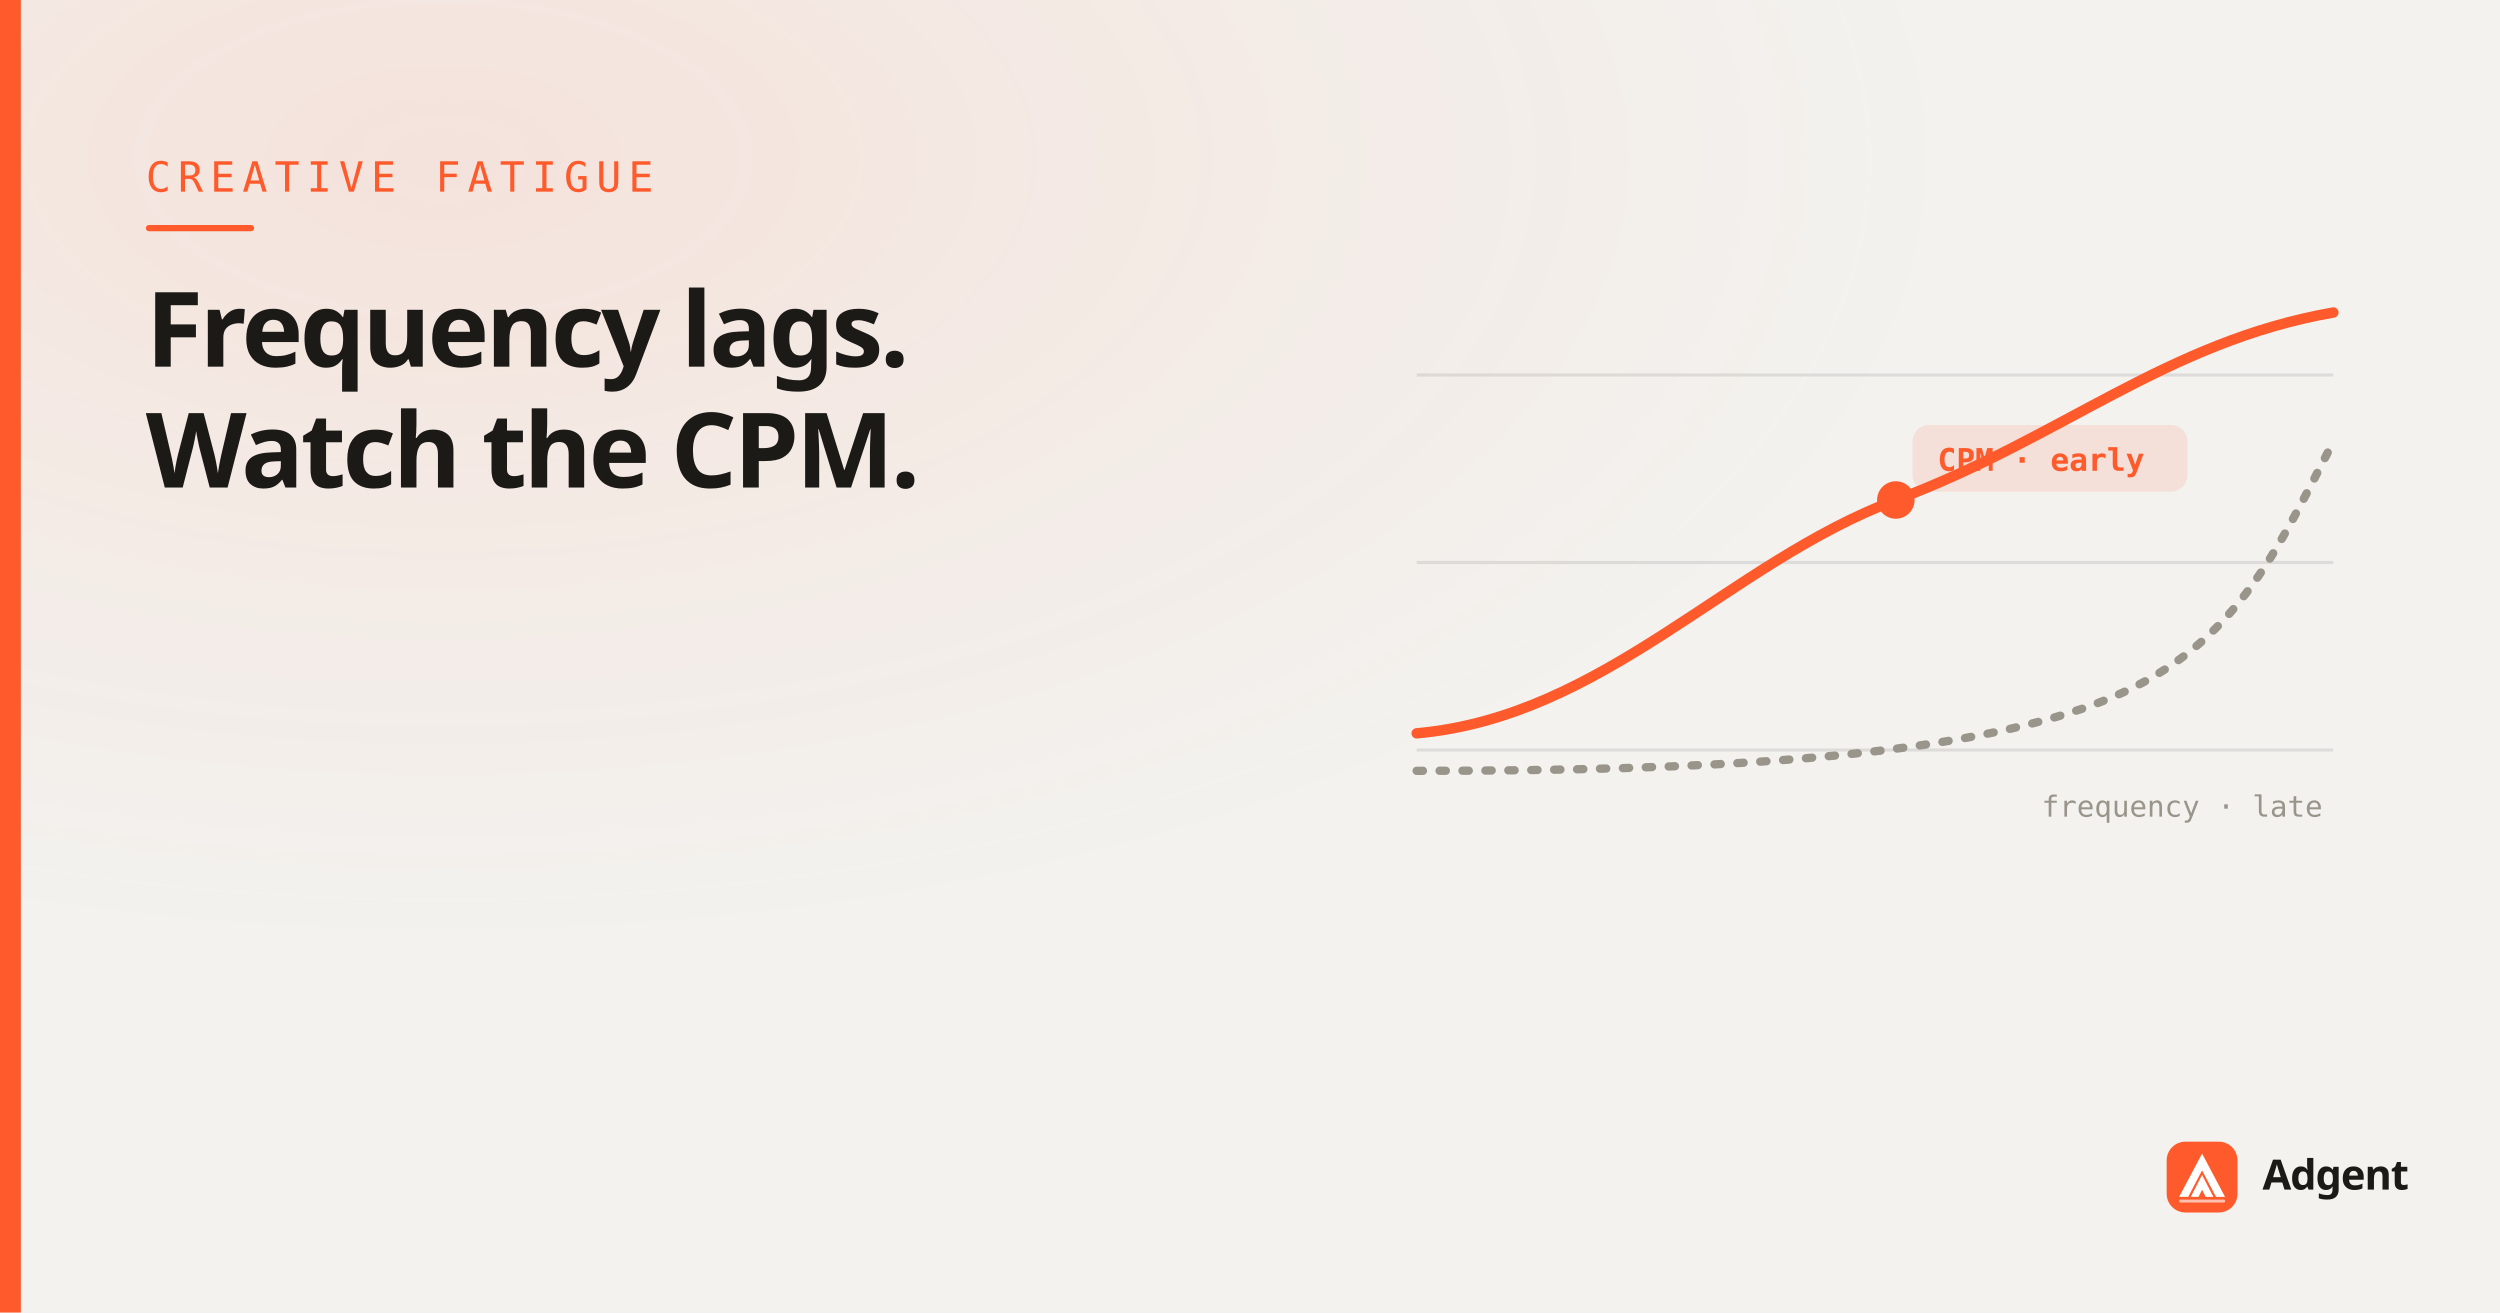
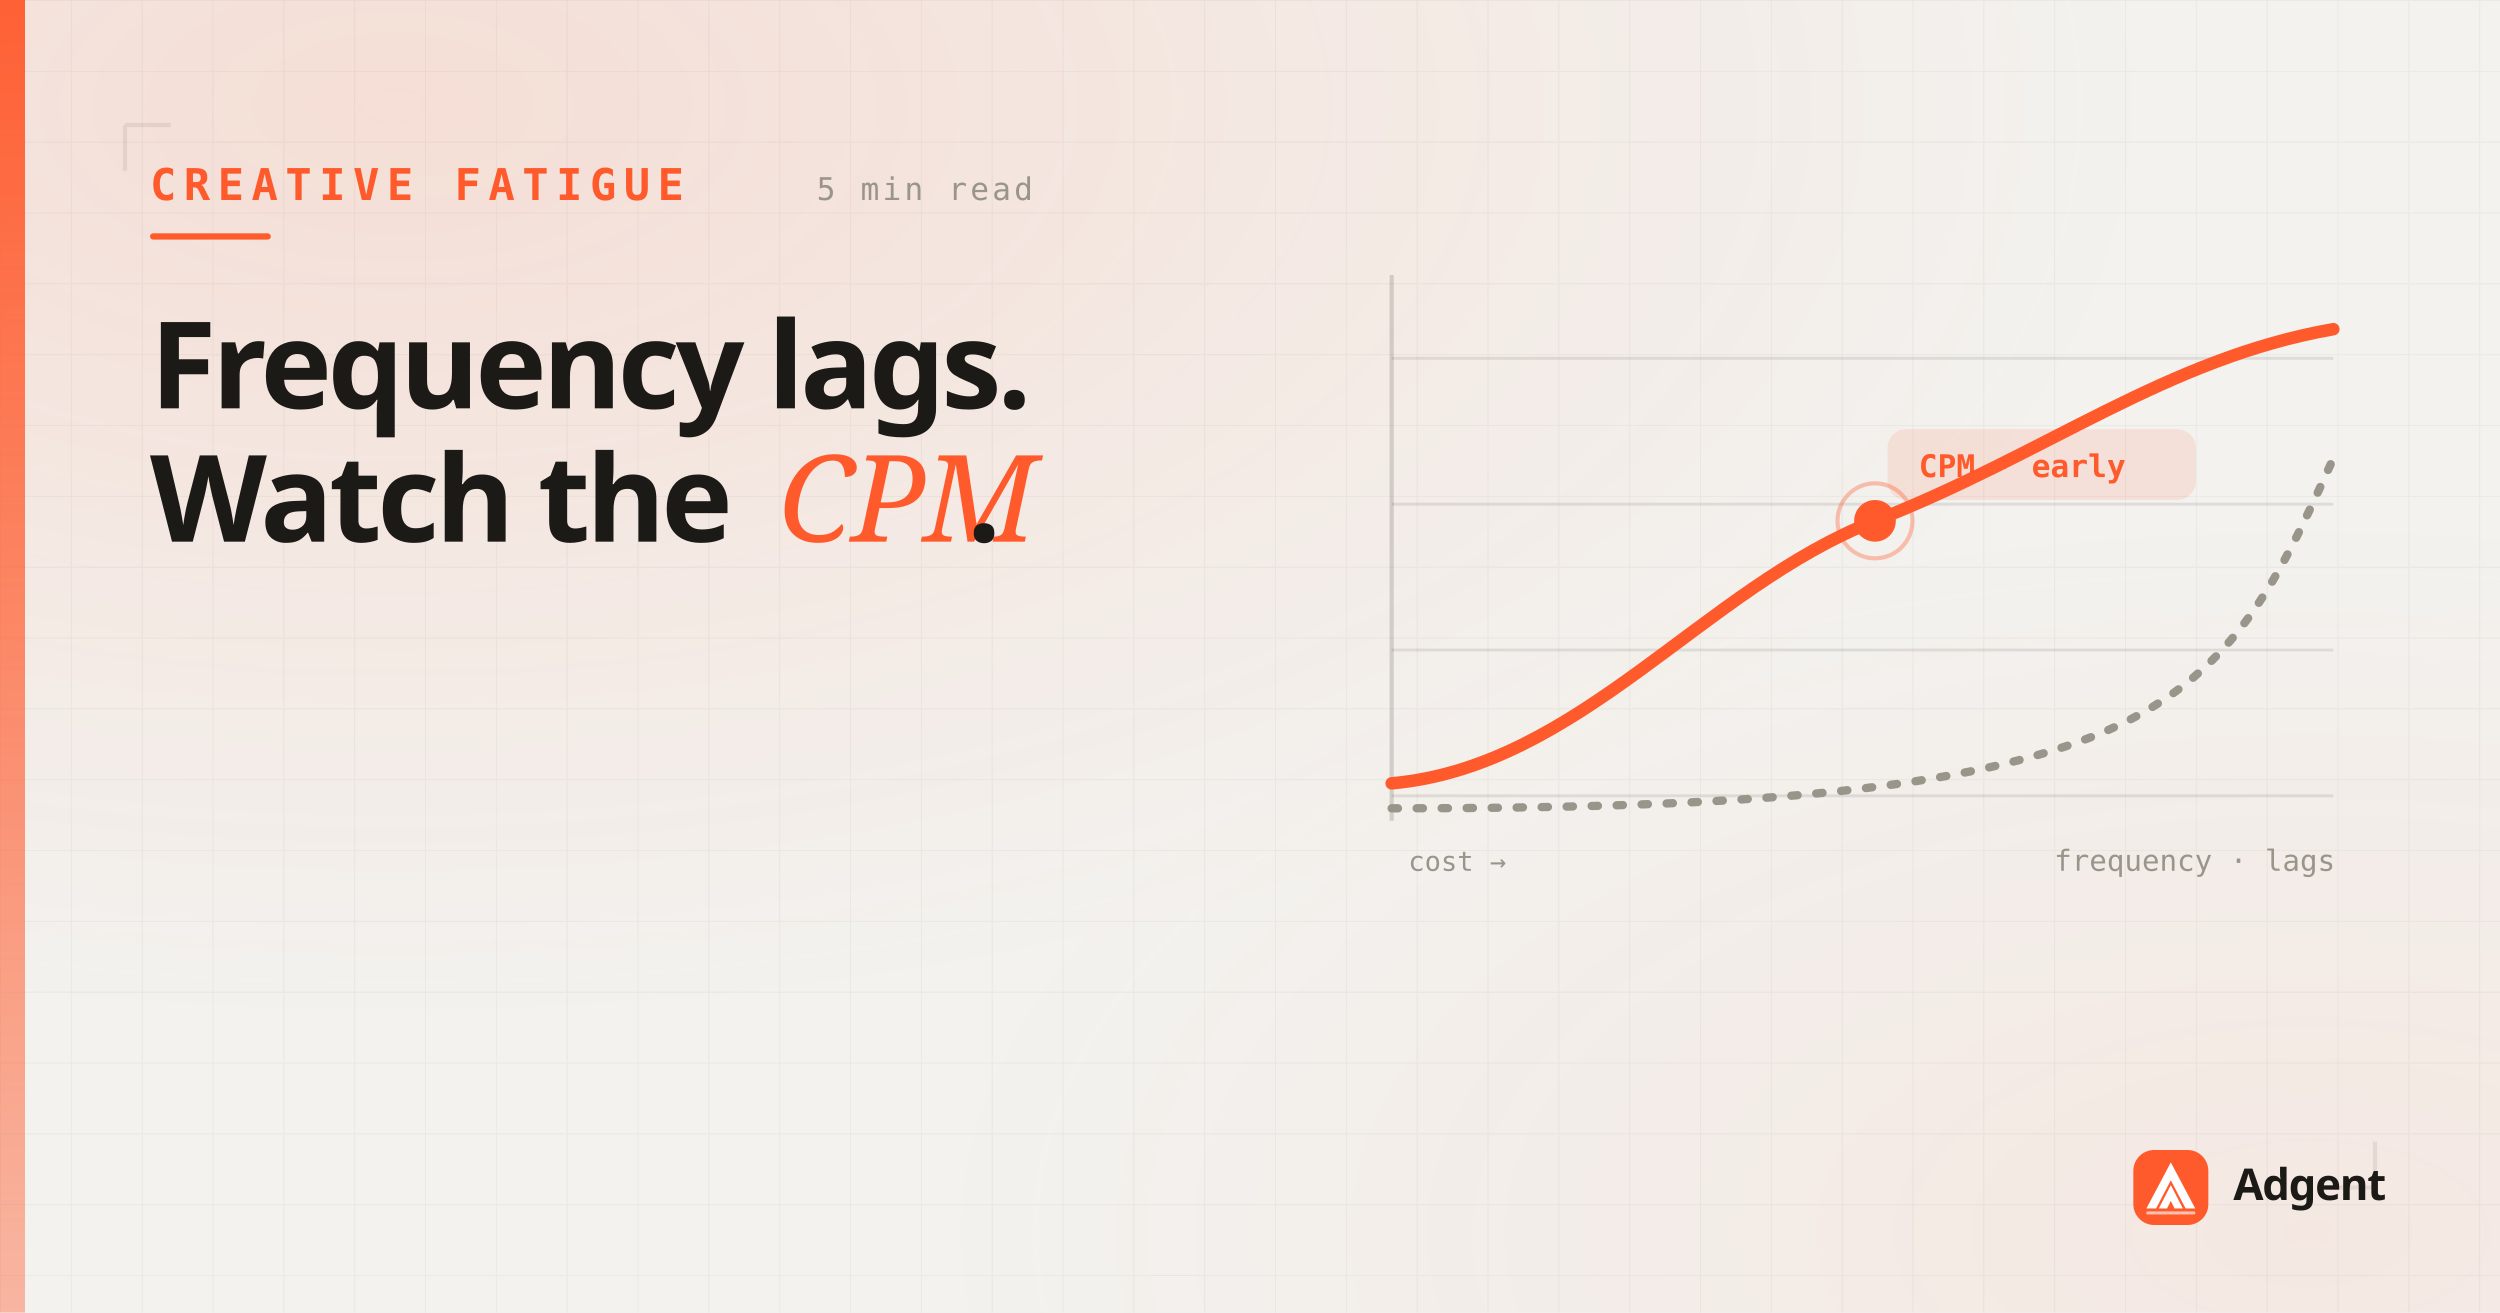
<svg xmlns="http://www.w3.org/2000/svg" viewBox="0 0 1200 630" role="img" preserveAspectRatio="xMidYMid slice">
-   <rect width="1200" height="630" fill="#f3f2ef" />
  <defs>
-     <radialGradient id="glow" cx="18%" cy="12%" r="60%">
-       <stop offset="0%" stop-color="#ff5a2c" stop-opacity="0.10" />
+     <pattern id="grid" width="34" height="34" patternUnits="userSpaceOnUse">
+       <path d="M34 0 H0 V34" fill="none" stroke="rgba(28,25,20,0.045)" stroke-width="1" />
+     </pattern>
+     <radialGradient id="glow" cx="16%" cy="8%" r="70%">
+       <stop offset="0%" stop-color="#ff5a2c" stop-opacity="0.13" />
+       <stop offset="100%" stop-color="#ff5a2c" stop-opacity="0" />
+     </radialGradient>
+     <radialGradient id="glow2" cx="92%" cy="94%" r="55%">
+       <stop offset="0%" stop-color="#ff5a2c" stop-opacity="0.07" />
      <stop offset="100%" stop-color="#ff5a2c" stop-opacity="0" />
    </radialGradient>
    <linearGradient id="fade" x1="0" y1="0" x2="0" y2="1">
-       <stop offset="0%" stop-color="#ff5a2c" stop-opacity="0.9" />
-       <stop offset="100%" stop-color="#ff5a2c" stop-opacity="0.35" />
+       <stop offset="0%" stop-color="#ff5a2c" stop-opacity="0.95" />
+       <stop offset="100%" stop-color="#ff5a2c" stop-opacity="0.4" />
+     </linearGradient>
+     <linearGradient id="barGrad" x1="0" y1="1" x2="0" y2="0">
+       <stop offset="0%" stop-color="#16935a" stop-opacity="0.75" />
+       <stop offset="100%" stop-color="#16935a" stop-opacity="1" />
    </linearGradient>
  </defs>
+   <rect width="1200" height="630" fill="#f3f2ef" />
+   <rect width="1200" height="630" fill="url(#grid)" />
  <rect width="1200" height="630" fill="url(#glow)" />
-   <rect x="0" y="0" width="10" height="630" fill="#ff5a2c" />
-   <text x="70" y="92" font-family="'Geist Mono',monospace" font-size="20" font-weight="500" letter-spacing="3.4" fill="#ff5a2c">CREATIVE FATIGUE</text>
-   <rect x="70" y="108" width="52" height="3" rx="1.5" fill="#ff5a2c" />
-   <text x="70" y="176" font-family="'Plus Jakarta Sans',sans-serif" font-size="50" font-weight="700" letter-spacing="-1.6" fill="#1c1a17">Frequency lags.</text>
-   <text x="70" y="234" font-family="'Plus Jakarta Sans',sans-serif" font-size="50" font-weight="700" letter-spacing="-1.6" fill="#1c1a17">Watch the CPM.</text>
-   <g transform="translate(680,120)">
-     <line x1="0" y1="60" x2="440" y2="60" stroke="rgba(28,25,20,0.10)" stroke-width="1.5" />
-     <line x1="0" y1="150" x2="440" y2="150" stroke="rgba(28,25,20,0.10)" stroke-width="1.5" />
-     <line x1="0" y1="240" x2="440" y2="240" stroke="rgba(28,25,20,0.10)" stroke-width="1.5" />
-     <path d="M0 232 C90 224 150 150 230 120 S360 44 440 30" fill="none" stroke="#ff5a2c" stroke-width="5" stroke-linecap="round" />
-     <circle cx="230" cy="120" r="9" fill="#ff5a2c" />
-     <path d="M0 250 C140 250 250 244 320 220 S410 150 440 92" fill="none" stroke="#9a958a" stroke-width="4" stroke-dasharray="3 8" stroke-linecap="round" />
-     <g transform="translate(238,84)">
-       <rect x="0" y="0" width="132" height="32" rx="8" fill="rgba(255,90,44,0.12)" />
-       <text x="12" y="22" font-family="'Geist Mono',monospace" font-size="15" font-weight="600" fill="#ff5a2c">CPM · early</text>
+   <rect width="1200" height="630" fill="url(#glow2)" />
+   <rect x="0" y="0" width="12" height="630" fill="url(#fade)" />
+   <path d="M60 60 h22 M60 60 v22" stroke="rgba(28,25,20,0.16)" stroke-width="2" fill="none" opacity="0.5" />
+   <path d="M1140 570 h-22 M1140 570 v-22" stroke="rgba(28,25,20,0.16)" stroke-width="2" fill="none" opacity="0.5" />
+   <g>
+     <text x="72" y="96" font-family="'Geist Mono',monospace" font-size="21" font-weight="600" letter-spacing="3.6" fill="#ff5a2c">CREATIVE FATIGUE</text>
+     <rect x="72" y="112" width="58" height="3" rx="1.5" fill="#ff5a2c" />
+     <text x="392" y="96" font-family="'Geist Mono',monospace" font-size="15" letter-spacing="1.5" fill="#9a958a">5 min read</text>
+   </g>
+   <text x="72" y="196" font-family="'Plus Jakarta Sans',sans-serif" font-size="58" font-weight="700" font-style="normal" letter-spacing="-2" fill="#1c1a17">Frequency lags.</text>
+   <text x="72" y="260" font-family="'Plus Jakarta Sans',sans-serif" font-size="58" font-weight="700" font-style="normal" letter-spacing="-2" fill="#1c1a17">Watch the </text>
+   <text x="373.6" y="260" font-family="'Fraunces',serif" font-size="58" font-weight="500" font-style="italic" letter-spacing="-1.4" fill="#ff5a2c">CPM</text>
+   <text x="464.08" y="260" font-family="'Plus Jakarta Sans',sans-serif" font-size="58" font-weight="700" font-style="normal" letter-spacing="-2" fill="#1c1a17">.</text>
+   <g transform="translate(668,132)">
+     <line x1="0" y1="40" x2="452" y2="40" stroke="rgba(28,25,20,0.10)" stroke-width="1.4" />
+     <line x1="0" y1="110" x2="452" y2="110" stroke="rgba(28,25,20,0.10)" stroke-width="1.4" />
+     <line x1="0" y1="180" x2="452" y2="180" stroke="rgba(28,25,20,0.10)" stroke-width="1.4" />
+     <line x1="0" y1="250" x2="452" y2="250" stroke="rgba(28,25,20,0.10)" stroke-width="1.4" />
+     <line x1="0" y1="0" x2="0" y2="262" stroke="rgba(28,25,20,0.16)" stroke-width="2" />
+     <path d="M0 244 C90 236 150 150 232 118 S372 40 452 26" fill="none" stroke="#ff5a2c" stroke-width="6" stroke-linecap="round" />
+     <circle cx="232" cy="118" r="10" fill="#ff5a2c" />
+     <circle cx="232" cy="118" r="18" fill="none" stroke="#ff5a2c" stroke-width="2" opacity="0.35" />
+     <path d="M0 256 C150 256 258 250 330 224 S424 150 452 88" fill="none" stroke="#9a958a" stroke-width="4" stroke-dasharray="3 9" stroke-linecap="round" />
+     <g transform="translate(238,74)">
+       <rect width="148" height="34" rx="9" fill="rgba(255,90,44,0.12)" />
+       <text x="15" y="23" font-family="'Geist Mono',monospace" font-size="15" font-weight="600" fill="#ff5a2c">CPM · early</text>
    </g>
-     <text x="300" y="272" font-family="'Geist Mono',monospace" font-size="14" fill="#9a958a">frequency · late</text>
+     <text x="318" y="286" font-family="'Geist Mono',monospace" font-size="14" fill="#9a958a">frequency · lags</text>
+     <text x="8" y="286" font-family="'Geist Mono',monospace" font-size="13" fill="#9a958a">cost →</text>
  </g>
-   <g transform="translate(1040,548)">
-     <rect width="34" height="34" rx="9" fill="#ff5a2c" />
-     <g transform="translate(17,17.5) scale(0.155) translate(-85,-82)">
+   <g transform="translate(1024,552)">
+     <rect width="36" height="36" rx="10" fill="#ff5a2c" />
+     <g transform="translate(18,18.5) scale(0.165) translate(-85,-82)">
      <path d="M14 140 L85 6 L156 140 L128 140 L85 58 L42 140 Z" fill="#fff" />
      <path d="M50 140 L85 72 L120 140 L96 140 L85 118 L74 140 Z" fill="#fff" />
      <path d="M18 153 L152 153" stroke="#fff" stroke-width="9" stroke-linecap="round" opacity="0.62" />
    </g>
-     <text x="46" y="23" font-family="'Plus Jakarta Sans',sans-serif" font-size="20" font-weight="800" letter-spacing="-0.5" fill="#1c1a17">Adgent</text>
+     <text x="48" y="24" font-family="'Plus Jakarta Sans',sans-serif" font-size="21" font-weight="800" letter-spacing="-0.6" fill="#1c1a17">Adgent</text>
  </g>
</svg>
